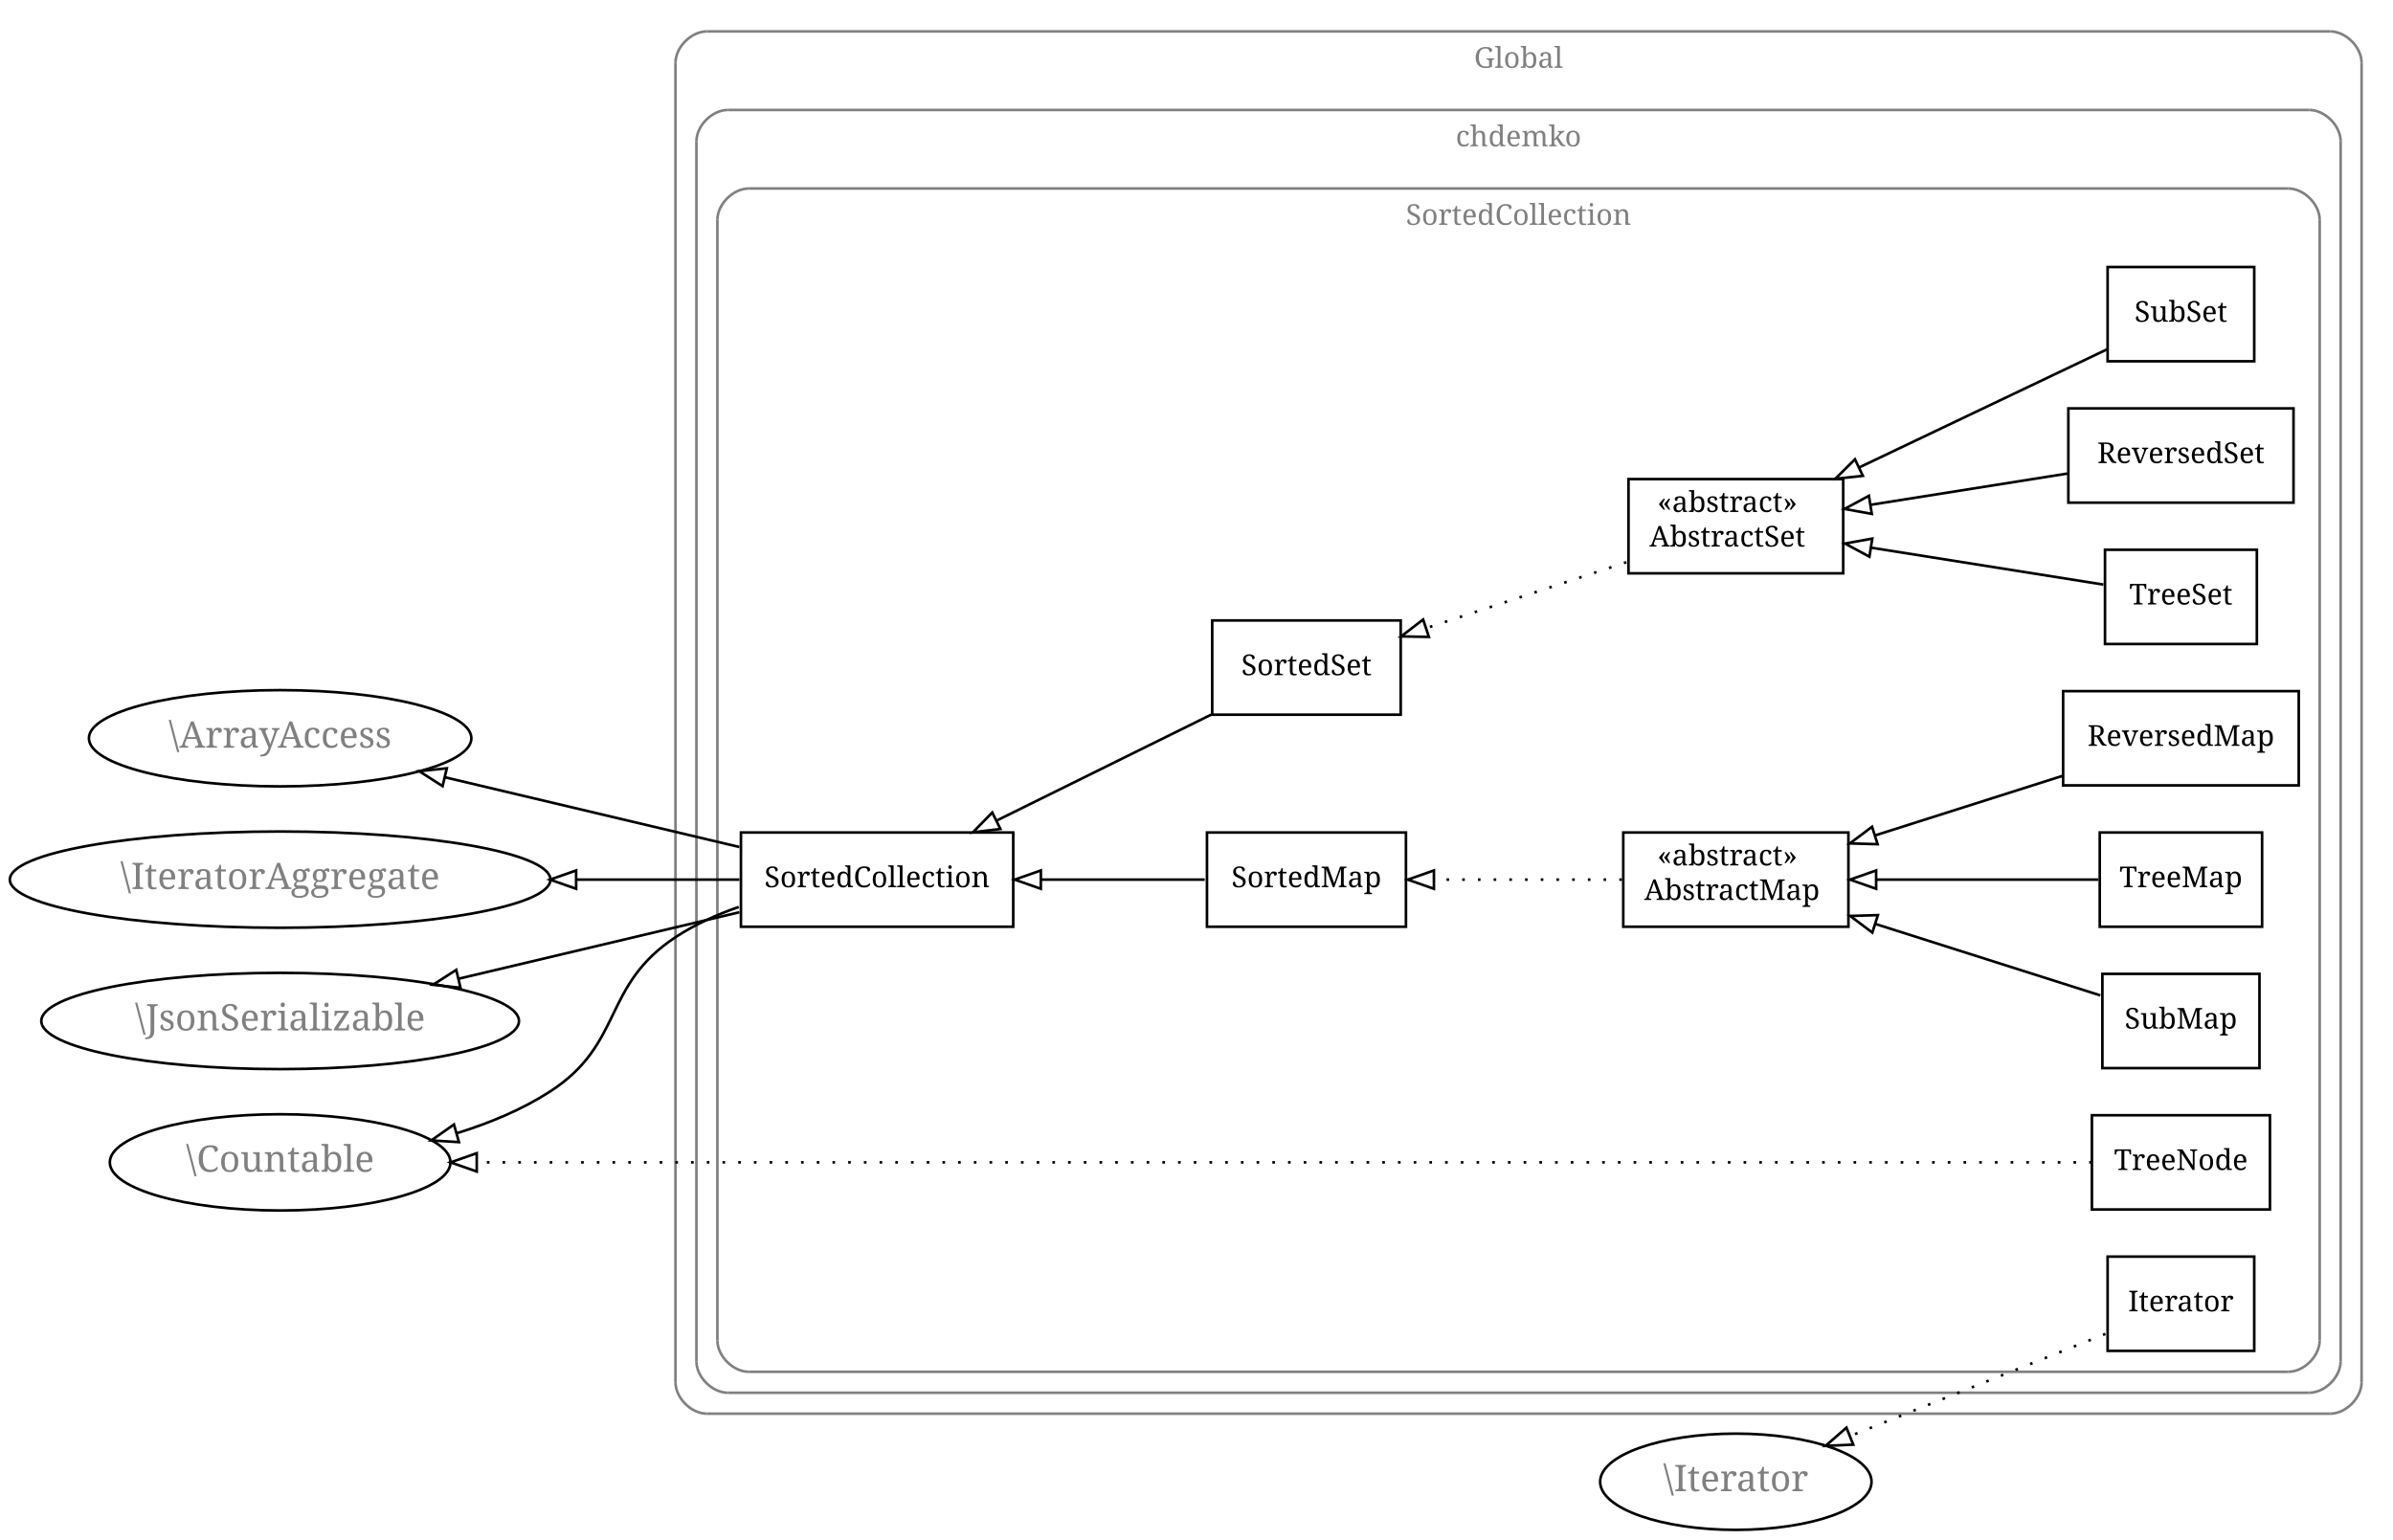
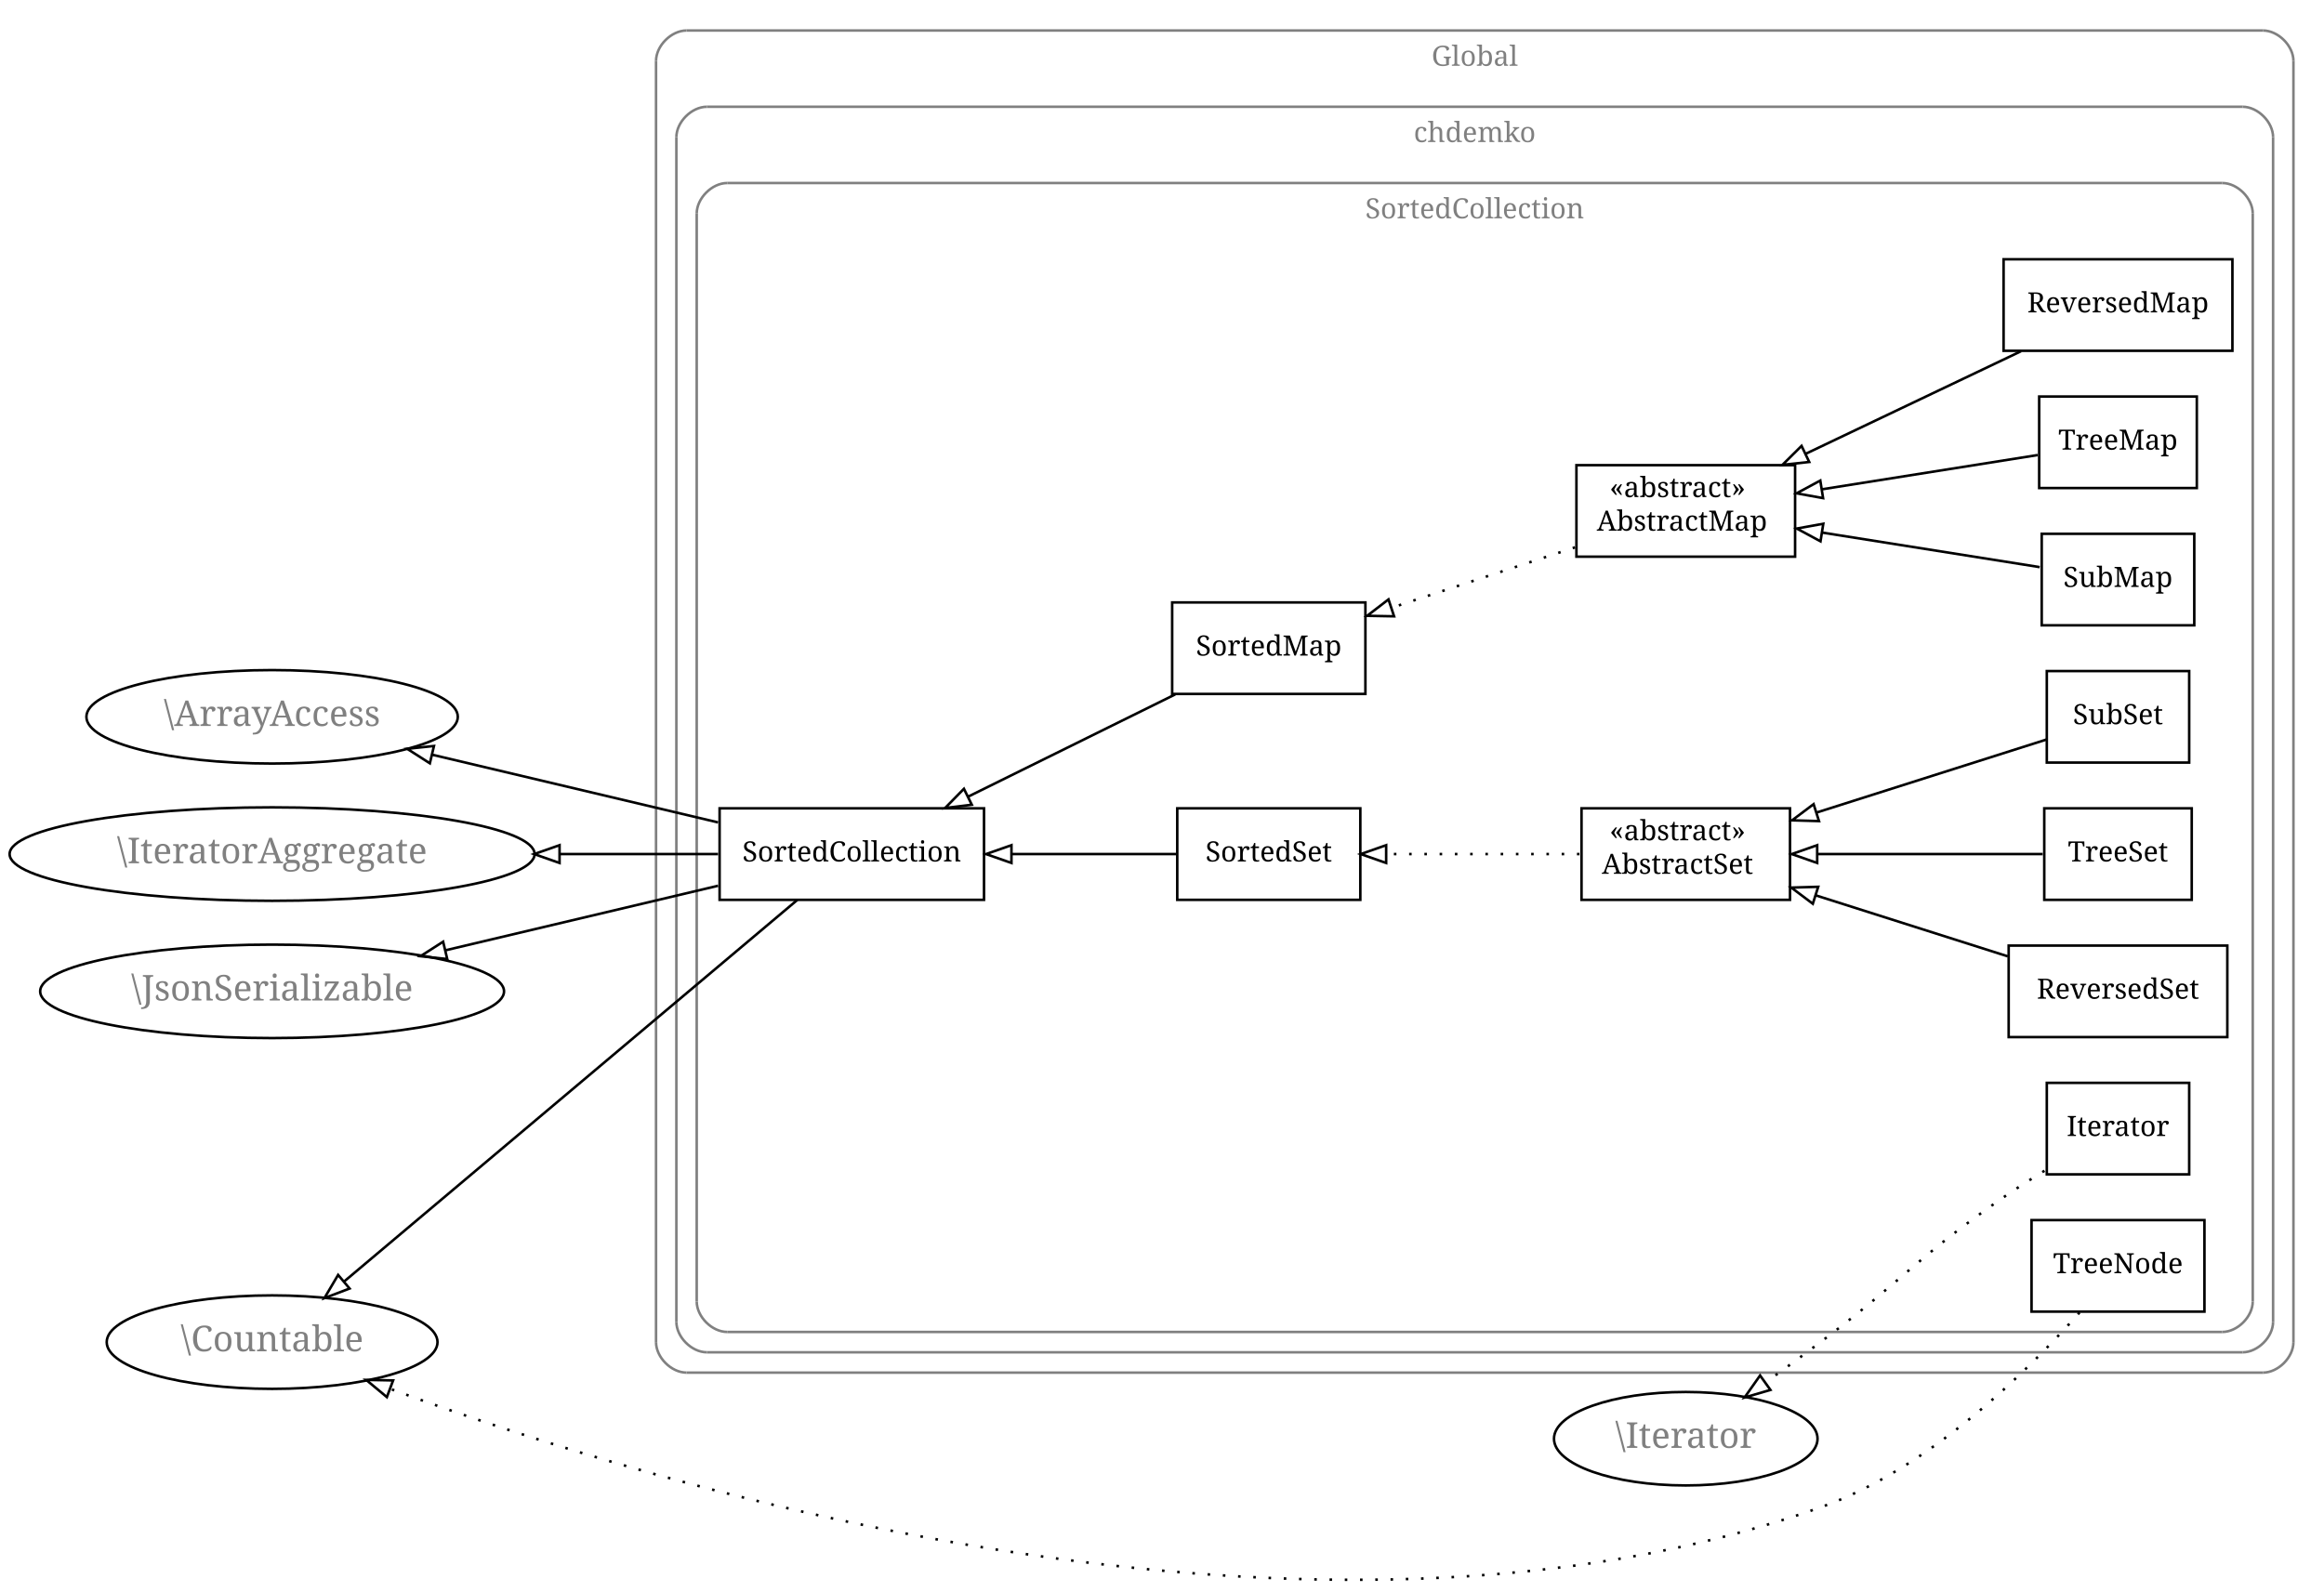
- <svg xmlns="http://www.w3.org/2000/svg" width="914pt" height="588pt" viewBox="0.00 0.00 914.00 588.00">
-   <g id="graph1" class="graph" transform="scale(1 1) rotate(0) translate(4 584)">
-     <polygon fill="white" stroke="white" points="-4,5 -4,-584 911,-584 911,5 -4,5" />
+ <svg xmlns="http://www.w3.org/2000/svg" width="914pt" height="626pt" viewBox="0.00 0.00 914.00 626.03">
+   <g id="graph1" class="graph" transform="scale(1 1) rotate(0) translate(4 622.034)">
+     <polygon fill="white" stroke="white" points="-4,5 -4,-622.034 911,-622.034 911,5 -4,5" />
    <g id="graph2" class="cluster">
-       <polyline fill="none" stroke="gray" points="266,-44 886,-44 " />
-       <path fill="none" stroke="gray" d="M886,-44C892,-44 898,-50 898,-56" />
-       <polyline fill="none" stroke="gray" points="898,-56 898,-560 " />
-       <path fill="none" stroke="gray" d="M898,-560C898,-566 892,-572 886,-572" />
-       <polyline fill="none" stroke="gray" points="886,-572 266,-572 " />
-       <path fill="none" stroke="gray" d="M266,-572C260,-572 254,-566 254,-560" />
-       <polyline fill="none" stroke="gray" points="254,-560 254,-56 " />
-       <path fill="none" stroke="gray" d="M254,-56C254,-50 260,-44 266,-44" />
-       <text text-anchor="middle" x="576" y="-558.1" font-family="Times Roman,serif" font-size="11.00" fill="gray">Global</text>
+       <polyline fill="none" stroke="gray" points="266,-82.034 886,-82.034 " />
+       <path fill="none" stroke="gray" d="M886,-82.034C892,-82.034 898,-88.034 898,-94.034" />
+       <polyline fill="none" stroke="gray" points="898,-94.034 898,-598.034 " />
+       <path fill="none" stroke="gray" d="M898,-598.034C898,-604.034 892,-610.034 886,-610.034" />
+       <polyline fill="none" stroke="gray" points="886,-610.034 266,-610.034 " />
+       <path fill="none" stroke="gray" d="M266,-610.034C260,-610.034 254,-604.034 254,-598.034" />
+       <polyline fill="none" stroke="gray" points="254,-598.034 254,-94.034 " />
+       <path fill="none" stroke="gray" d="M254,-94.034C254,-88.034 260,-82.034 266,-82.034" />
+       <text text-anchor="middle" x="576" y="-596.134" font-family="Times Roman,serif" font-size="11.00" fill="gray">Global</text>
    </g>
    <g id="graph3" class="cluster">
-       <polyline fill="none" stroke="gray" points="274,-52 878,-52 " />
-       <path fill="none" stroke="gray" d="M878,-52C884,-52 890,-58 890,-64" />
-       <polyline fill="none" stroke="gray" points="890,-64 890,-530 " />
-       <path fill="none" stroke="gray" d="M890,-530C890,-536 884,-542 878,-542" />
-       <polyline fill="none" stroke="gray" points="878,-542 274,-542 " />
-       <path fill="none" stroke="gray" d="M274,-542C268,-542 262,-536 262,-530" />
-       <polyline fill="none" stroke="gray" points="262,-530 262,-64 " />
-       <path fill="none" stroke="gray" d="M262,-64C262,-58 268,-52 274,-52" />
-       <text text-anchor="middle" x="576" y="-528.1" font-family="Times Roman,serif" font-size="11.00" fill="gray">chdemko</text>
+       <polyline fill="none" stroke="gray" points="274,-90.034 878,-90.034 " />
+       <path fill="none" stroke="gray" d="M878,-90.034C884,-90.034 890,-96.034 890,-102.034" />
+       <polyline fill="none" stroke="gray" points="890,-102.034 890,-568.034 " />
+       <path fill="none" stroke="gray" d="M890,-568.034C890,-574.034 884,-580.034 878,-580.034" />
+       <polyline fill="none" stroke="gray" points="878,-580.034 274,-580.034 " />
+       <path fill="none" stroke="gray" d="M274,-580.034C268,-580.034 262,-574.034 262,-568.034" />
+       <polyline fill="none" stroke="gray" points="262,-568.034 262,-102.034 " />
+       <path fill="none" stroke="gray" d="M262,-102.034C262,-96.034 268,-90.034 274,-90.034" />
+       <text text-anchor="middle" x="576" y="-566.134" font-family="Times Roman,serif" font-size="11.00" fill="gray">chdemko</text>
    </g>
    <g id="graph4" class="cluster">
-       <polyline fill="none" stroke="gray" points="282,-60 870,-60 " />
-       <path fill="none" stroke="gray" d="M870,-60C876,-60 882,-66 882,-72" />
-       <polyline fill="none" stroke="gray" points="882,-72 882,-500 " />
-       <path fill="none" stroke="gray" d="M882,-500C882,-506 876,-512 870,-512" />
-       <polyline fill="none" stroke="gray" points="870,-512 282,-512 " />
-       <path fill="none" stroke="gray" d="M282,-512C276,-512 270,-506 270,-500" />
-       <polyline fill="none" stroke="gray" points="270,-500 270,-72 " />
-       <path fill="none" stroke="gray" d="M270,-72C270,-66 276,-60 282,-60" />
-       <text text-anchor="middle" x="576" y="-498.1" font-family="Times Roman,serif" font-size="11.00" fill="gray">SortedCollection</text>
+       <polyline fill="none" stroke="gray" points="282,-98.034 870,-98.034 " />
+       <path fill="none" stroke="gray" d="M870,-98.034C876,-98.034 882,-104.034 882,-110.034" />
+       <polyline fill="none" stroke="gray" points="882,-110.034 882,-538.034 " />
+       <path fill="none" stroke="gray" d="M882,-538.034C882,-544.034 876,-550.034 870,-550.034" />
+       <polyline fill="none" stroke="gray" points="870,-550.034 282,-550.034 " />
+       <path fill="none" stroke="gray" d="M282,-550.034C276,-550.034 270,-544.034 270,-538.034" />
+       <polyline fill="none" stroke="gray" points="270,-538.034 270,-110.034 " />
+       <path fill="none" stroke="gray" d="M270,-110.034C270,-104.034 276,-98.034 282,-98.034" />
+       <text text-anchor="middle" x="576" y="-536.134" font-family="Times Roman,serif" font-size="11.00" fill="gray">SortedCollection</text>
    </g>
    <g id="node4" class="node">
-       <polygon fill="none" stroke="black" points="857,-482 801,-482 801,-446 857,-446 857,-482" />
-       <text text-anchor="middle" x="829" y="-461.1" font-family="Times Roman,serif" font-size="11.00">SubSet</text>
+       <polygon fill="none" stroke="black" points="702,-439.034 616,-439.034 616,-403.034 702,-403.034 702,-439.034" />
+       <text text-anchor="start" x="629" y="-426.468" font-family="Times Roman,serif" font-size="11.00">«abstract»</text>
+       <text text-anchor="start" x="624" y="-413.268" font-family="Times Roman,serif" font-size="11.00">AbstractMap</text>
+     </g>
+     <g id="node16" class="node">
+       <polygon fill="none" stroke="black" points="533,-385.034 457,-385.034 457,-349.034 533,-349.034 533,-385.034" />
+       <text text-anchor="middle" x="495" y="-364.134" font-family="Times Roman,serif" font-size="11.00">SortedMap</text>
+     </g>
+     <g id="edge5" class="edge">
+       <path fill="none" stroke="black" stroke-dasharray="1,5" d="M615.482,-406.705C593.229,-399.378 566.086,-390.441 543.201,-382.905" />
+       <polygon fill="none" stroke="black" points="544.274,-379.574 533.681,-379.771 542.084,-386.223 544.274,-379.574" />
+     </g>
+     <g id="node5" class="node">
+       <polygon fill="none" stroke="black" points="857,-196.034 801,-196.034 801,-160.034 857,-160.034 857,-196.034" />
+       <text text-anchor="middle" x="829" y="-175.134" font-family="Times Roman,serif" font-size="11.00">Iterator</text>
+     </g>
+     <g id="node19" class="node">
+       <ellipse fill="none" stroke="black" cx="659" cy="-56.034" rx="51.828" ry="18.385" />
+       <text text-anchor="middle" x="659" y="-52.434" font-family="Times Roman,serif" font-size="14.00" fill="gray">\Iterator</text>
+     </g>
+     <g id="edge7" class="edge">
+       <path fill="none" stroke="black" stroke-dasharray="1,5" d="M800.083,-161.439C794.659,-158.115 789.096,-154.558 784,-151.034 750.431,-127.82 744.594,-118.599 712,-94.034 705.046,-88.793 697.487,-83.272 690.314,-78.112" />
+       <polygon fill="none" stroke="black" points="692.301,-75.229 682.131,-72.258 688.228,-80.922 692.301,-75.229" />
+     </g>
+     <g id="node6" class="node">
+       <polygon fill="none" stroke="black" points="863,-142.034 795,-142.034 795,-106.034 863,-106.034 863,-142.034" />
+       <text text-anchor="middle" x="829" y="-121.134" font-family="Times Roman,serif" font-size="11.00">TreeNode</text>
+     </g>
+     <g id="node21" class="node">
+       <ellipse fill="none" stroke="black" cx="103" cy="-94.034" rx="65.054" ry="18.385" />
+       <text text-anchor="middle" x="103" y="-90.434" font-family="Times Roman,serif" font-size="14.00" fill="gray">\Countable</text>
+     </g>
+     <g id="edge9" class="edge">
+       <path fill="none" stroke="black" stroke-dasharray="1,5" d="M813.884,-105.724C793.538,-82.676 754.906,-44.26 712,-29.034 512.024,41.929 253.747,-37.245 149.588,-75.603" />
+       <polygon fill="none" stroke="black" points="148.142,-72.406 139.996,-79.181 150.589,-78.965 148.142,-72.406" />
+     </g>
+     <g id="node7" class="node">
+       <polygon fill="none" stroke="black" points="874,-520.034 784,-520.034 784,-484.034 874,-484.034 874,-520.034" />
+       <text text-anchor="middle" x="829" y="-499.134" font-family="Times Roman,serif" font-size="11.00">ReversedMap</text>
+     </g>
+     <g id="edge11" class="edge">
+       <path fill="none" stroke="black" d="M790.849,-483.856C765.804,-471.923 732.868,-456.23 706.18,-443.514" />
+       <polygon fill="none" stroke="black" points="707.557,-440.293 697.024,-439.151 704.546,-446.613 707.557,-440.293" />
+     </g>
+     <g id="node8" class="node">
+       <polygon fill="none" stroke="black" points="857,-358.034 801,-358.034 801,-322.034 857,-322.034 857,-358.034" />
+       <text text-anchor="middle" x="829" y="-337.134" font-family="Times Roman,serif" font-size="11.00">SubSet</text>
    </g>
    <g id="node12" class="node">
-       <polygon fill="none" stroke="black" points="700,-401 618,-401 618,-365 700,-365 700,-401" />
-       <text text-anchor="start" x="629" y="-388.433" font-family="Times Roman,serif" font-size="11.00">«abstract»</text>
-       <text text-anchor="start" x="626" y="-375.233" font-family="Times Roman,serif" font-size="11.00">AbstractSet</text>
+       <polygon fill="none" stroke="black" points="700,-304.034 618,-304.034 618,-268.034 700,-268.034 700,-304.034" />
+       <text text-anchor="start" x="629" y="-291.468" font-family="Times Roman,serif" font-size="11.00">«abstract»</text>
+       <text text-anchor="start" x="626" y="-278.268" font-family="Times Roman,serif" font-size="11.00">AbstractSet</text>
    </g>
-     <g id="edge5" class="edge">
-       <path fill="none" stroke="black" d="M800.928,-450.624C775.203,-438.367 736.603,-419.976 706.149,-405.465" />
-       <polygon fill="none" stroke="black" points="707.516,-402.239 696.983,-401.098 704.505,-408.559 707.516,-402.239" />
-     </g>
-     <g id="node5" class="node">
-       <polygon fill="none" stroke="black" points="872,-428 786,-428 786,-392 872,-392 872,-428" />
-       <text text-anchor="middle" x="829" y="-407.1" font-family="Times Roman,serif" font-size="11.00">ReversedSet</text>
-     </g>
-     <g id="edge7" class="edge">
-       <path fill="none" stroke="black" d="M785.662,-403.117C762.766,-399.48 734.511,-394.993 710.502,-391.18" />
-       <polygon fill="none" stroke="black" points="710.925,-387.703 700.5,-389.591 709.827,-394.617 710.925,-387.703" />
-     </g>
-     <g id="node6" class="node">
-       <polygon fill="none" stroke="black" points="874,-320 784,-320 784,-284 874,-284 874,-320" />
-       <text text-anchor="middle" x="829" y="-299.1" font-family="Times Roman,serif" font-size="11.00">ReversedMap</text>
+     <g id="edge13" class="edge">
+       <path fill="none" stroke="black" d="M800.928,-331.117C776.442,-323.339 740.29,-311.856 710.602,-302.425" />
+       <polygon fill="none" stroke="black" points="711.398,-299.006 700.808,-299.314 709.279,-305.678 711.398,-299.006" />
    </g>
    <g id="node9" class="node">
-       <polygon fill="none" stroke="black" points="702,-266 616,-266 616,-230 702,-230 702,-266" />
-       <text text-anchor="start" x="629" y="-253.433" font-family="Times Roman,serif" font-size="11.00">«abstract»</text>
-       <text text-anchor="start" x="624" y="-240.233" font-family="Times Roman,serif" font-size="11.00">AbstractMap</text>
+       <polygon fill="none" stroke="black" points="860,-466.034 798,-466.034 798,-430.034 860,-430.034 860,-466.034" />
+       <text text-anchor="middle" x="829" y="-445.134" font-family="Times Roman,serif" font-size="11.00">TreeMap</text>
    </g>
-     <g id="edge9" class="edge">
-       <path fill="none" stroke="black" d="M783.889,-287.671C761.855,-280.672 735.197,-272.204 712.177,-264.892" />
-       <polygon fill="none" stroke="black" points="713.149,-261.528 702.558,-261.836 711.03,-268.199 713.149,-261.528" />
+     <g id="edge15" class="edge">
+       <path fill="none" stroke="black" d="M797.423,-443.019C773.649,-439.243 740.498,-433.978 712.598,-429.547" />
+       <polygon fill="none" stroke="black" points="713.01,-426.068 702.584,-427.956 711.912,-432.982 713.01,-426.068" />
    </g>
-     <g id="node7" class="node">
-       <polygon fill="none" stroke="black" points="858,-374 800,-374 800,-338 858,-338 858,-374" />
-       <text text-anchor="middle" x="829" y="-353.1" font-family="Times Roman,serif" font-size="11.00">TreeSet</text>
+     <g id="node10" class="node">
+       <polygon fill="none" stroke="black" points="859,-412.034 799,-412.034 799,-376.034 859,-376.034 859,-412.034" />
+       <text text-anchor="middle" x="829" y="-391.134" font-family="Times Roman,serif" font-size="11.00">SubMap</text>
    </g>
-     <g id="edge11" class="edge">
-       <path fill="none" stroke="black" d="M799.388,-360.703C774.966,-364.582 739.738,-370.177 710.681,-374.792" />
-       <polygon fill="none" stroke="black" points="710.016,-371.354 700.689,-376.379 711.114,-378.267 710.016,-371.354" />
+     <g id="edge17" class="edge">
+       <path fill="none" stroke="black" d="M798.214,-398.924C774.439,-402.7 740.951,-408.018 712.778,-412.493" />
+       <polygon fill="none" stroke="black" points="711.993,-409.074 702.666,-414.099 713.091,-415.987 711.993,-409.074" />
    </g>
-     <g id="node8" class="node">
-       <polygon fill="none" stroke="black" points="863,-158 795,-158 795,-122 863,-122 863,-158" />
-       <text text-anchor="middle" x="829" y="-137.1" font-family="Times Roman,serif" font-size="11.00">TreeNode</text>
+     <g id="node11" class="node">
+       <polygon fill="none" stroke="black" points="858,-304.034 800,-304.034 800,-268.034 858,-268.034 858,-304.034" />
+       <text text-anchor="middle" x="829" y="-283.134" font-family="Times Roman,serif" font-size="11.00">TreeSet</text>
    </g>
-     <g id="node22" class="node">
-       <ellipse fill="none" stroke="black" cx="103" cy="-140" rx="65.054" ry="18.385" />
-       <text text-anchor="middle" x="103" y="-136.4" font-family="Times Roman,serif" font-size="14.00" fill="gray">\Countable</text>
+     <g id="edge19" class="edge">
+       <path fill="none" stroke="black" d="M799.388,-286.034C775.072,-286.034 740.045,-286.034 711.062,-286.034" />
+       <polygon fill="none" stroke="black" points="710.689,-282.534 700.689,-286.034 710.689,-289.534 710.689,-282.534" />
    </g>
-     <g id="edge13" class="edge">
-       <path fill="none" stroke="black" stroke-dasharray="1,5" d="M794.957,-140C684.45,-140 333.941,-140 178.492,-140" />
-       <polygon fill="none" stroke="black" points="178.091,-136.5 168.091,-140 178.091,-143.5 178.091,-136.5" />
+     <g id="node14" class="node">
+       <polygon fill="none" stroke="black" points="531,-304.034 459,-304.034 459,-268.034 531,-268.034 531,-304.034" />
+       <text text-anchor="middle" x="495" y="-283.134" font-family="Times Roman,serif" font-size="11.00">SortedSet</text>
+     </g>
+     <g id="edge21" class="edge">
+       <path fill="none" stroke="black" stroke-dasharray="1,5" d="M617.192,-286.034C594.045,-286.034 565.221,-286.034 541.383,-286.034" />
+       <polygon fill="none" stroke="black" points="541.162,-282.534 531.162,-286.034 541.162,-289.534 541.162,-282.534" />
+     </g>
+     <g id="node13" class="node">
+       <polygon fill="none" stroke="black" points="872,-250.034 786,-250.034 786,-214.034 872,-214.034 872,-250.034" />
+       <text text-anchor="middle" x="829" y="-229.134" font-family="Times Roman,serif" font-size="11.00">ReversedSet</text>
+     </g>
+     <g id="edge23" class="edge">
+       <path fill="none" stroke="black" d="M785.662,-245.8C762.664,-253.106 734.259,-262.128 710.181,-269.777" />
+       <polygon fill="none" stroke="black" points="708.971,-266.489 700.5,-272.852 711.09,-273.16 708.971,-266.489" />
    </g>
    <g id="node15" class="node">
-       <polygon fill="none" stroke="black" points="533,-266 457,-266 457,-230 533,-230 533,-266" />
-       <text text-anchor="middle" x="495" y="-245.1" font-family="Times Roman,serif" font-size="11.00">SortedMap</text>
+       <polygon fill="none" stroke="black" points="383,-304.034 279,-304.034 279,-268.034 383,-268.034 383,-304.034" />
+       <text text-anchor="middle" x="331" y="-283.134" font-family="Times Roman,serif" font-size="11.00">SortedCollection</text>
    </g>
-     <g id="edge15" class="edge">
-       <path fill="none" stroke="black" stroke-dasharray="1,5" d="M615.482,-248C593.428,-248 566.571,-248 543.815,-248" />
-       <polygon fill="none" stroke="black" points="543.681,-244.5 533.681,-248 543.681,-251.5 543.681,-244.5" />
+     <g id="edge25" class="edge">
+       <path fill="none" stroke="black" d="M458.603,-286.034C439.622,-286.034 415.86,-286.034 394.004,-286.034" />
+       <polygon fill="none" stroke="black" points="393.79,-282.534 383.79,-286.034 393.79,-289.534 393.79,-282.534" />
    </g>
-     <g id="node10" class="node">
-       <polygon fill="none" stroke="black" points="860,-266 798,-266 798,-230 860,-230 860,-266" />
-       <text text-anchor="middle" x="829" y="-245.1" font-family="Times Roman,serif" font-size="11.00">TreeMap</text>
+     <g id="edge29" class="edge">
+       <path fill="none" stroke="black" d="M309.55,-267.971C268.243,-233.186 177.657,-156.903 131.401,-117.951" />
+       <polygon fill="none" stroke="black" points="133.472,-115.119 123.569,-111.355 128.963,-120.474 133.472,-115.119" />
    </g>
-     <g id="edge17" class="edge">
-       <path fill="none" stroke="black" d="M797.423,-248C773.649,-248 740.498,-248 712.598,-248" />
-       <polygon fill="none" stroke="black" points="712.584,-244.5 702.584,-248 712.584,-251.5 712.584,-244.5" />
-     </g>
-     <g id="node11" class="node">
-       <polygon fill="none" stroke="black" points="859,-212 799,-212 799,-176 859,-176 859,-212" />
-       <text text-anchor="middle" x="829" y="-191.1" font-family="Times Roman,serif" font-size="11.00">SubMap</text>
-     </g>
-     <g id="edge19" class="edge">
-       <path fill="none" stroke="black" d="M798.214,-203.779C774.334,-211.364 740.657,-222.062 712.407,-231.035" />
-       <polygon fill="none" stroke="black" points="711.137,-227.766 702.666,-234.13 713.257,-234.438 711.137,-227.766" />
-     </g>
-     <g id="node16" class="node">
-       <polygon fill="none" stroke="black" points="531,-347 459,-347 459,-311 531,-311 531,-347" />
-       <text text-anchor="middle" x="495" y="-326.1" font-family="Times Roman,serif" font-size="11.00">SortedSet</text>
-     </g>
-     <g id="edge21" class="edge">
-       <path fill="none" stroke="black" stroke-dasharray="1,5" d="M617.192,-369.234C593.837,-361.544 564.704,-351.951 540.743,-344.062" />
-       <polygon fill="none" stroke="black" points="541.755,-340.71 531.162,-340.907 539.565,-347.359 541.755,-340.71" />
-     </g>
-     <g id="node13" class="node">
-       <polygon fill="none" stroke="black" points="857,-104 801,-104 801,-68 857,-68 857,-104" />
-       <text text-anchor="middle" x="829" y="-83.1" font-family="Times Roman,serif" font-size="11.00">Iterator</text>
-     </g>
-     <g id="node28" class="node">
-       <ellipse fill="none" stroke="black" cx="659" cy="-18" rx="51.828" ry="18.385" />
-       <text text-anchor="middle" x="659" y="-14.4" font-family="Times Roman,serif" font-size="14.00" fill="gray">\Iterator</text>
-     </g>
-     <g id="edge23" class="edge">
-       <path fill="none" stroke="black" stroke-dasharray="1,5" d="M800.162,-74.465C773.492,-63.797 733.472,-47.789 702.846,-35.538" />
-       <polygon fill="none" stroke="black" points="703.846,-32.169 693.261,-31.705 701.246,-38.668 703.846,-32.169" />
-     </g>
-     <g id="node14" class="node">
-       <polygon fill="none" stroke="black" points="383,-266 279,-266 279,-230 383,-230 383,-266" />
-       <text text-anchor="middle" x="331" y="-245.1" font-family="Times Roman,serif" font-size="11.00">SortedCollection</text>
+     <g id="node31" class="node">
+       <ellipse fill="none" stroke="black" cx="103" cy="-340.034" rx="73.039" ry="18.385" />
+       <text text-anchor="middle" x="103" y="-336.434" font-family="Times Roman,serif" font-size="14.00" fill="gray">\ArrayAccess</text>
    </g>
    <g id="edge27" class="edge">
-       <path fill="none" stroke="black" d="M278.162,-237.564C269.688,-234.604 261.312,-230.823 254,-226 225.781,-207.388 234.421,-185.302 206,-167 195.33,-160.129 182.976,-155.002 170.609,-151.177" />
-       <polygon fill="none" stroke="black" points="171.294,-147.734 160.719,-148.38 169.389,-154.47 171.294,-147.734" />
+       <path fill="none" stroke="black" d="M278.406,-298.491C244.867,-306.434 201.222,-316.771 165.859,-325.147" />
+       <polygon fill="none" stroke="black" points="165.043,-321.743 156.119,-327.453 166.657,-328.554 165.043,-321.743" />
    </g>
-     <g id="node30" class="node">
-       <ellipse fill="none" stroke="black" cx="103" cy="-302" rx="73.039" ry="18.385" />
-       <text text-anchor="middle" x="103" y="-298.4" font-family="Times Roman,serif" font-size="14.00" fill="gray">\ArrayAccess</text>
-     </g>
-     <g id="edge25" class="edge">
-       <path fill="none" stroke="black" d="M278.406,-260.456C244.867,-268.4 201.222,-278.737 165.859,-287.112" />
-       <polygon fill="none" stroke="black" points="165.043,-283.709 156.119,-289.419 166.657,-290.52 165.043,-283.709" />
-     </g>
-     <g id="node33" class="node">
-       <ellipse fill="none" stroke="black" cx="103" cy="-248" rx="103.238" ry="18.385" />
-       <text text-anchor="middle" x="103" y="-244.4" font-family="Times Roman,serif" font-size="14.00" fill="gray">\IteratorAggregate</text>
-     </g>
-     <g id="edge29" class="edge">
-       <path fill="none" stroke="black" d="M278.406,-248C259.703,-248 237.856,-248 216.055,-248" />
-       <polygon fill="none" stroke="black" points="216.054,-244.5 206.054,-248 216.054,-251.5 216.054,-244.5" />
-     </g>
-     <g id="node35" class="node">
-       <ellipse fill="none" stroke="black" cx="103" cy="-194" rx="91.217" ry="18.385" />
-       <text text-anchor="middle" x="103" y="-190.4" font-family="Times Roman,serif" font-size="14.00" fill="gray">\JsonSerializable</text>
+     <g id="node34" class="node">
+       <ellipse fill="none" stroke="black" cx="103" cy="-286.034" rx="103.238" ry="18.385" />
+       <text text-anchor="middle" x="103" y="-282.434" font-family="Times Roman,serif" font-size="14.00" fill="gray">\IteratorAggregate</text>
    </g>
    <g id="edge31" class="edge">
-       <path fill="none" stroke="black" d="M278.406,-235.544C246.567,-228.003 205.619,-218.304 171.296,-210.175" />
-       <polygon fill="none" stroke="black" points="171.877,-206.716 161.34,-207.817 170.264,-213.528 171.877,-206.716" />
+       <path fill="none" stroke="black" d="M278.406,-286.034C259.703,-286.034 237.856,-286.034 216.055,-286.034" />
+       <polygon fill="none" stroke="black" points="216.054,-282.534 206.054,-286.034 216.054,-289.534 216.054,-282.534" />
+     </g>
+     <g id="node36" class="node">
+       <ellipse fill="none" stroke="black" cx="103" cy="-232.034" rx="91.217" ry="18.385" />
+       <text text-anchor="middle" x="103" y="-228.434" font-family="Times Roman,serif" font-size="14.00" fill="gray">\JsonSerializable</text>
    </g>
    <g id="edge33" class="edge">
-       <path fill="none" stroke="black" d="M456.134,-248C437.494,-248 414.695,-248 393.69,-248" />
-       <polygon fill="none" stroke="black" points="393.548,-244.5 383.548,-248 393.548,-251.5 393.548,-244.5" />
+       <path fill="none" stroke="black" d="M278.406,-273.578C246.567,-266.037 205.619,-256.339 171.296,-248.209" />
+       <polygon fill="none" stroke="black" points="171.877,-244.75 161.34,-245.852 170.264,-251.562 171.877,-244.75" />
    </g>
    <g id="edge35" class="edge">
-       <path fill="none" stroke="black" d="M458.603,-311.023C434.482,-299.11 402.642,-283.384 376.802,-270.622" />
-       <polygon fill="none" stroke="black" points="378.094,-267.356 367.578,-266.066 374.994,-273.633 378.094,-267.356" />
+       <path fill="none" stroke="black" d="M458.195,-348.856C434.14,-336.975 402.538,-321.367 376.853,-308.681" />
+       <polygon fill="none" stroke="black" points="378.198,-305.442 367.682,-304.151 375.098,-311.718 378.198,-305.442" />
    </g>
  </g>
</svg>
